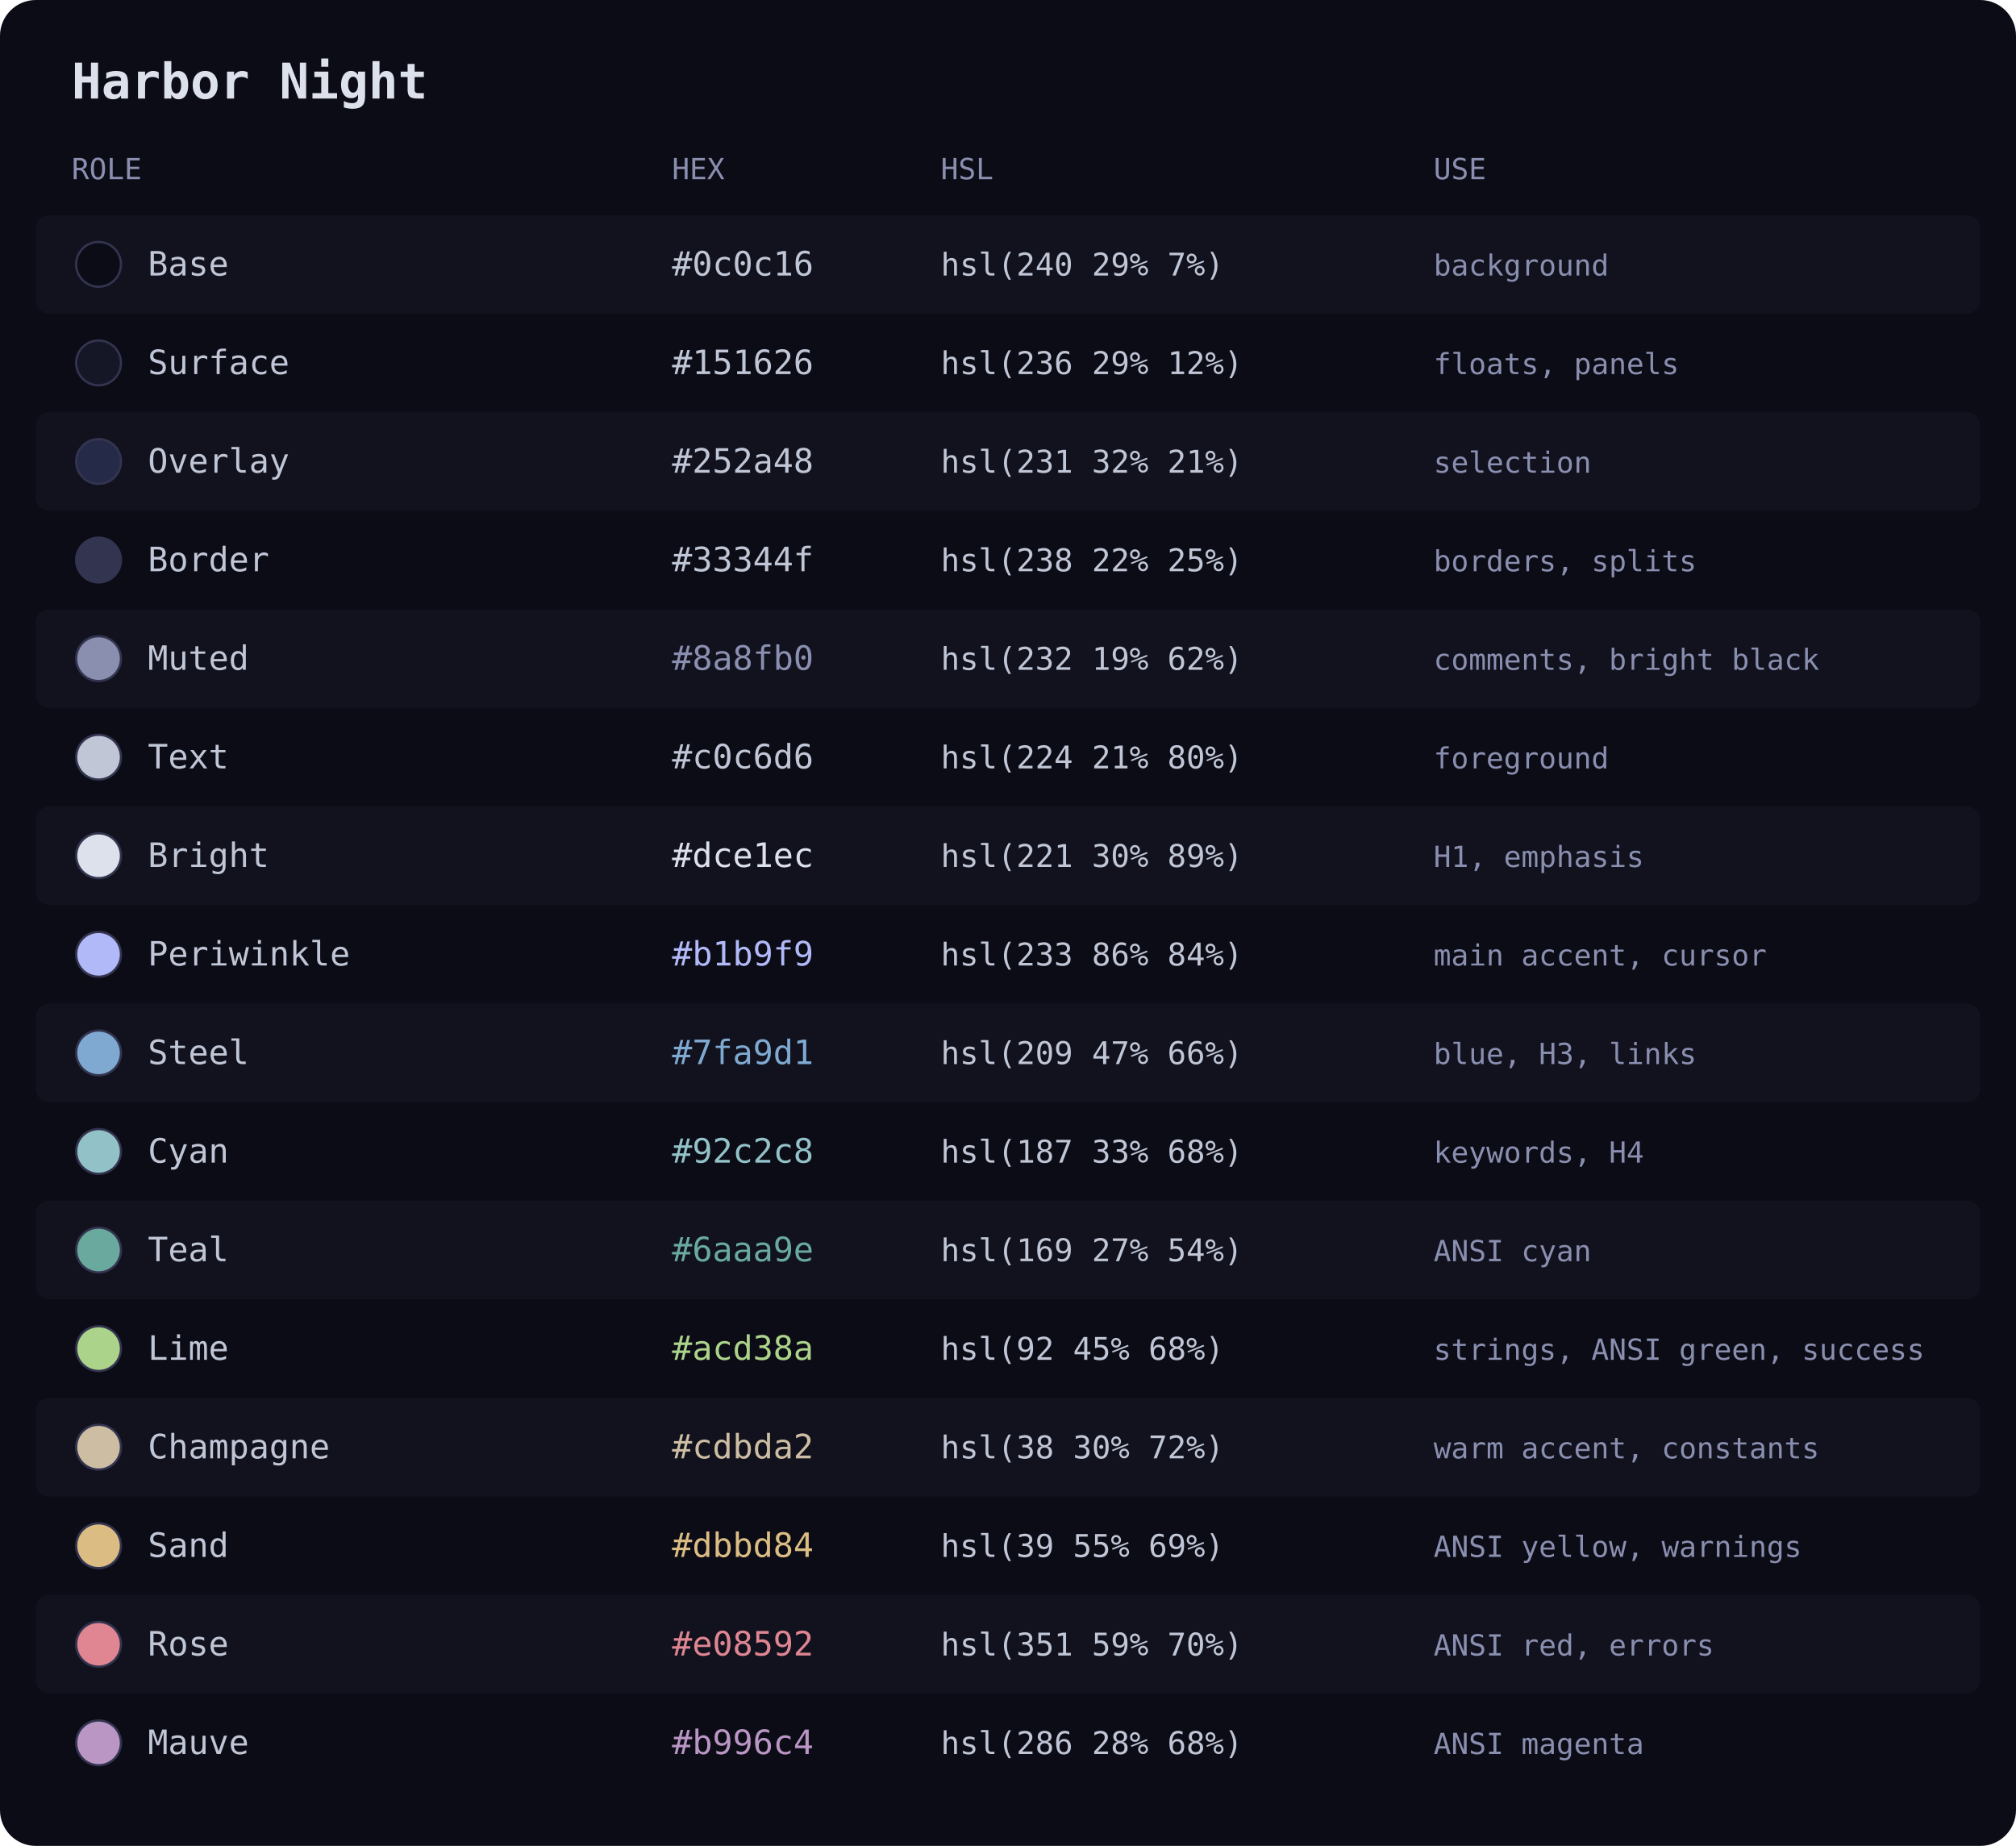
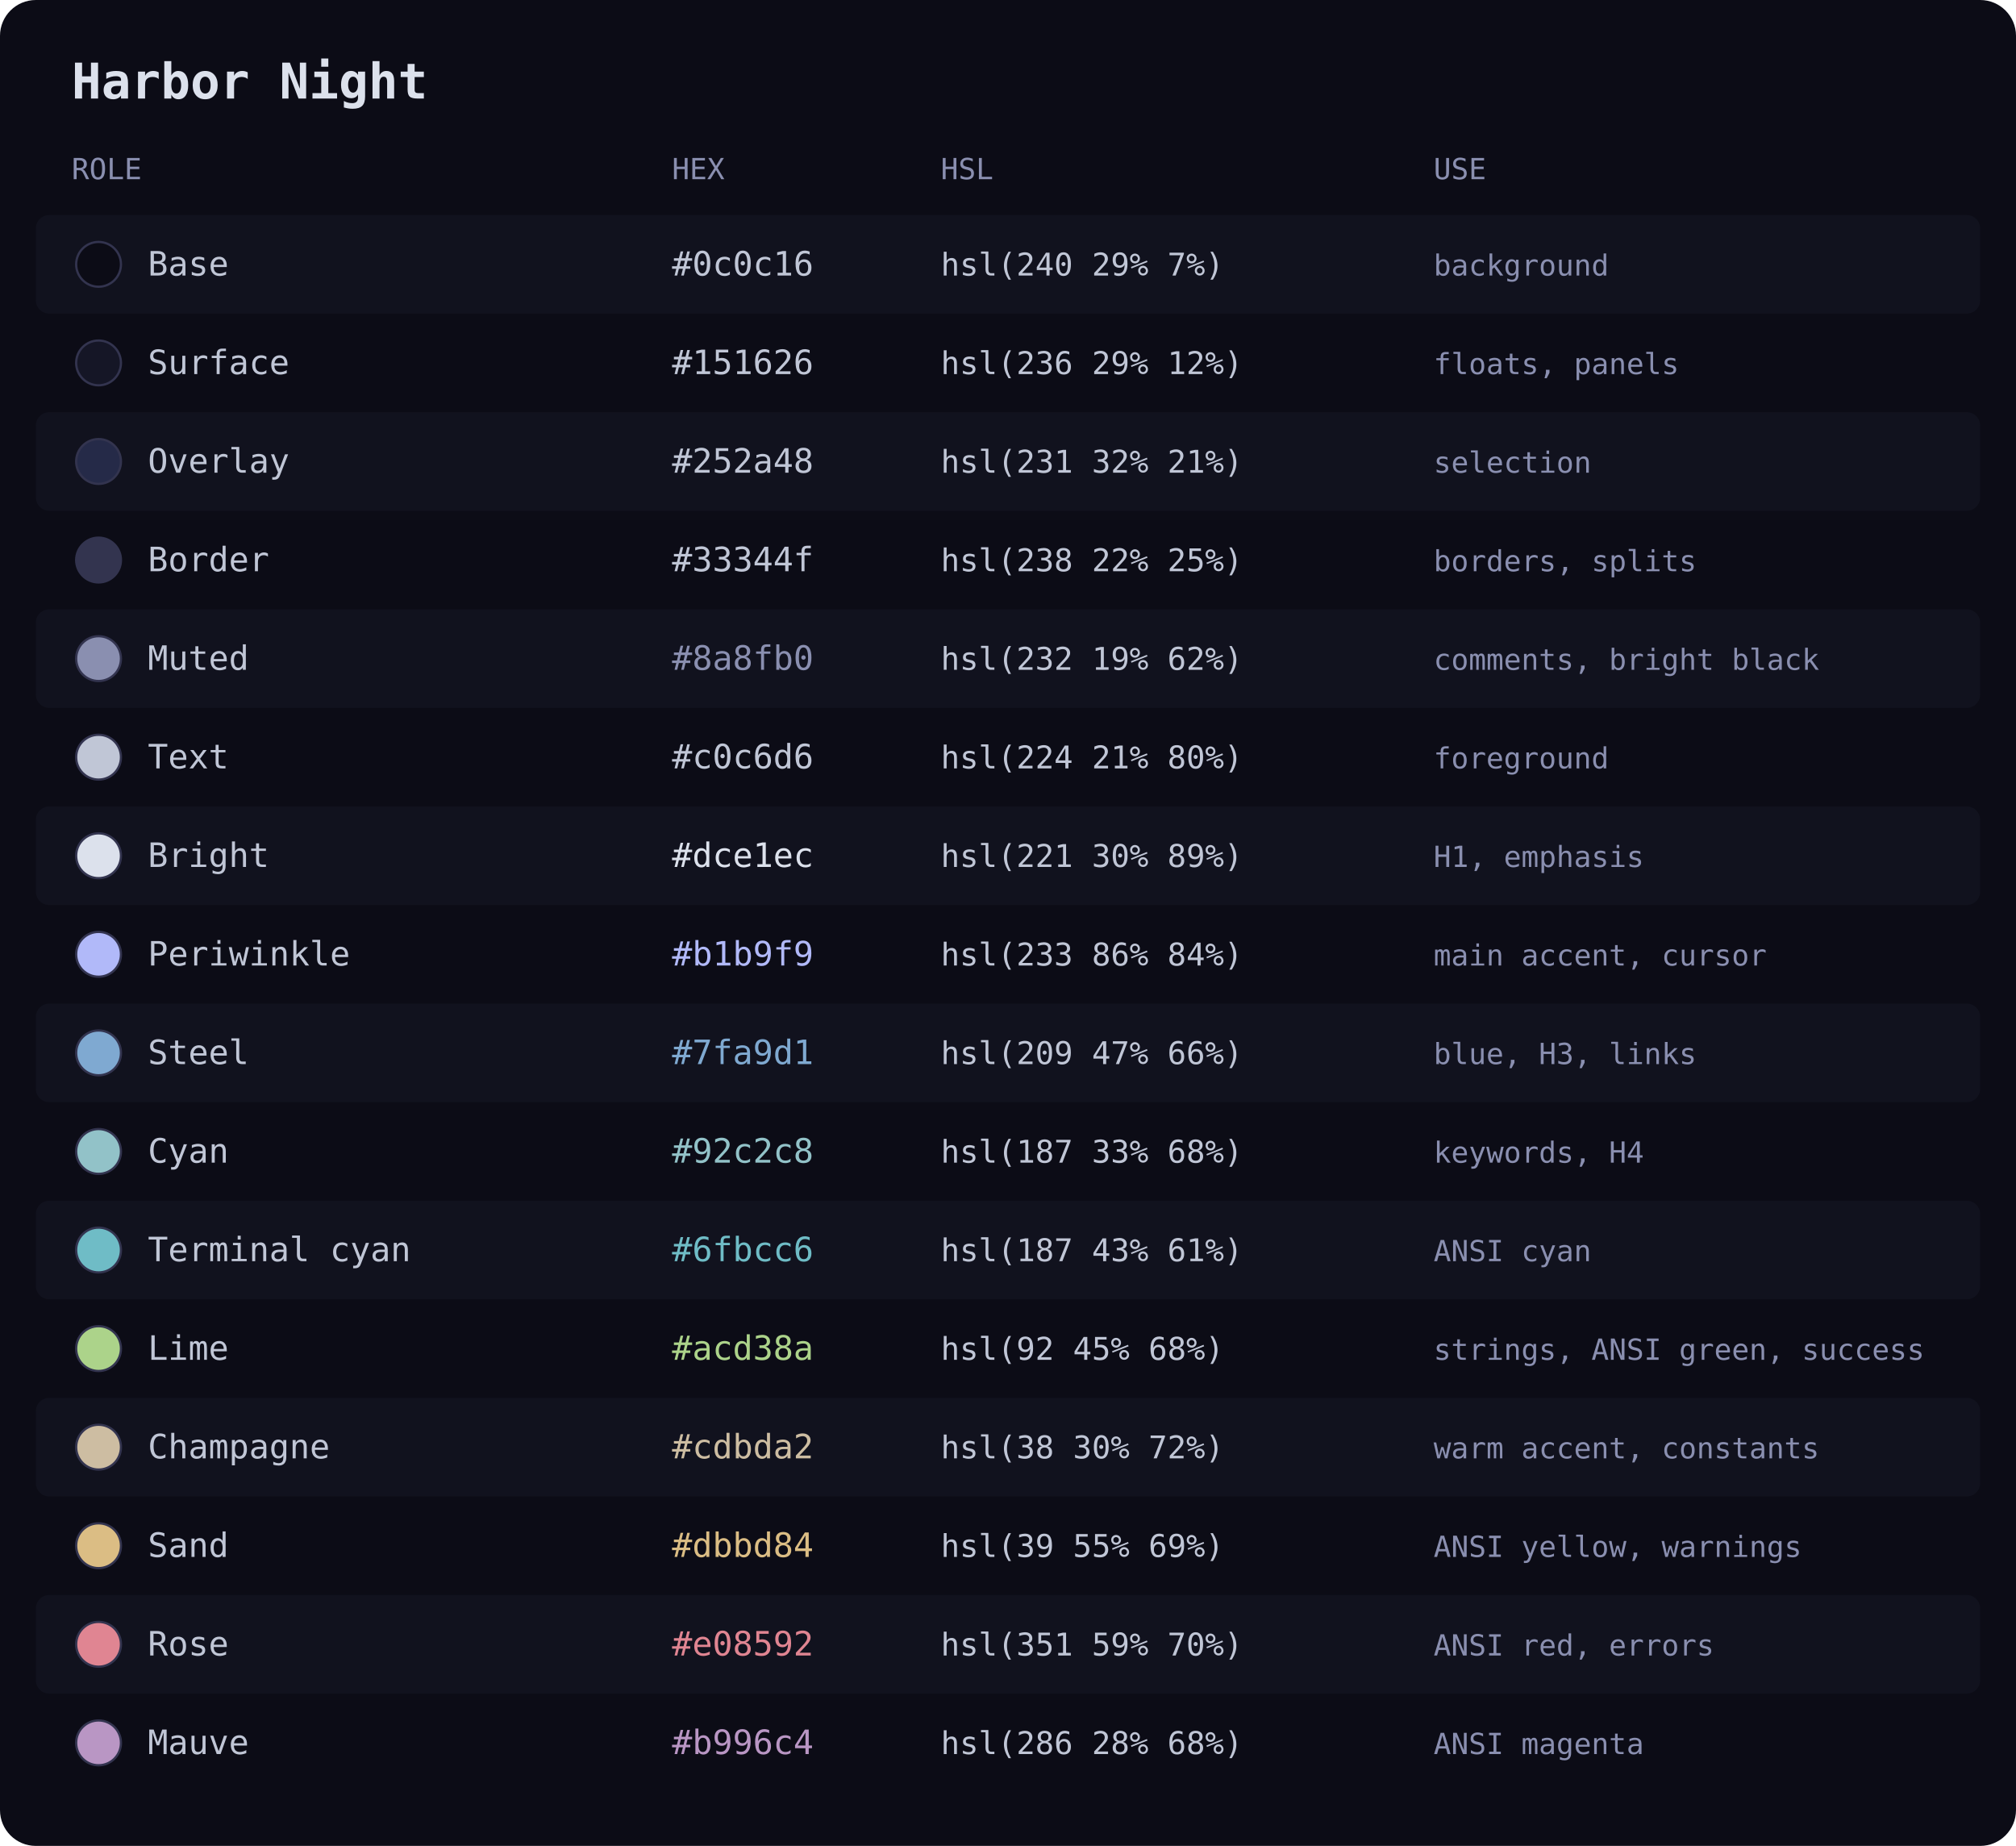
<svg xmlns="http://www.w3.org/2000/svg" width="900" height="824" viewBox="0 0 900 824" font-family="ui-monospace,SFMono-Regular,Menlo,Consolas,monospace">
  <rect width="900" height="824" rx="16" fill="#0c0c16" />
  <text x="32" y="44" fill="#dce1ec" font-size="22" font-weight="600">Harbor Night</text>
  <text x="32" y="80" fill="#8a8fb0" font-size="13">ROLE</text>
  <text x="300" y="80" fill="#8a8fb0" font-size="13">HEX</text>
  <text x="420" y="80" fill="#8a8fb0" font-size="13">HSL</text>
  <text x="640" y="80" fill="#8a8fb0" font-size="13">USE</text>
  <rect x="16" y="96" width="868" height="44" rx="6" fill="#11121e" />
  <circle cx="44" cy="118.0" r="10" fill="#0c0c16" stroke="#33344f" />
  <text x="66" y="123.0" fill="#c0c6d6" font-size="15">Base</text>
  <text x="300" y="123.0" fill="#c0c6d6" font-size="15">#0c0c16</text>
  <text x="420" y="123.0" fill="#c0c6d6" font-size="14">hsl(240 29% 7%)</text>
  <text x="640" y="123.0" fill="#8a8fb0" font-size="13">background</text>
  <circle cx="44" cy="162.0" r="10" fill="#151626" stroke="#33344f" />
  <text x="66" y="167.0" fill="#c0c6d6" font-size="15">Surface</text>
  <text x="300" y="167.0" fill="#c0c6d6" font-size="15">#151626</text>
  <text x="420" y="167.0" fill="#c0c6d6" font-size="14">hsl(236 29% 12%)</text>
  <text x="640" y="167.0" fill="#8a8fb0" font-size="13">floats, panels</text>
  <rect x="16" y="184" width="868" height="44" rx="6" fill="#11121e" />
  <circle cx="44" cy="206.0" r="10" fill="#252a48" stroke="#33344f" />
  <text x="66" y="211.0" fill="#c0c6d6" font-size="15">Overlay</text>
  <text x="300" y="211.0" fill="#c0c6d6" font-size="15">#252a48</text>
  <text x="420" y="211.0" fill="#c0c6d6" font-size="14">hsl(231 32% 21%)</text>
  <text x="640" y="211.0" fill="#8a8fb0" font-size="13">selection</text>
  <circle cx="44" cy="250.0" r="10" fill="#33344f" stroke="#33344f" />
  <text x="66" y="255.0" fill="#c0c6d6" font-size="15">Border</text>
  <text x="300" y="255.0" fill="#c0c6d6" font-size="15">#33344f</text>
  <text x="420" y="255.0" fill="#c0c6d6" font-size="14">hsl(238 22% 25%)</text>
  <text x="640" y="255.0" fill="#8a8fb0" font-size="13">borders, splits</text>
  <rect x="16" y="272" width="868" height="44" rx="6" fill="#11121e" />
  <circle cx="44" cy="294.0" r="10" fill="#8a8fb0" stroke="#33344f" />
  <text x="66" y="299.0" fill="#c0c6d6" font-size="15">Muted</text>
  <text x="300" y="299.0" fill="#8a8fb0" font-size="15">#8a8fb0</text>
  <text x="420" y="299.0" fill="#c0c6d6" font-size="14">hsl(232 19% 62%)</text>
  <text x="640" y="299.0" fill="#8a8fb0" font-size="13">comments, bright black</text>
  <circle cx="44" cy="338.0" r="10" fill="#c0c6d6" stroke="#33344f" />
  <text x="66" y="343.0" fill="#c0c6d6" font-size="15">Text</text>
  <text x="300" y="343.0" fill="#c0c6d6" font-size="15">#c0c6d6</text>
  <text x="420" y="343.0" fill="#c0c6d6" font-size="14">hsl(224 21% 80%)</text>
  <text x="640" y="343.0" fill="#8a8fb0" font-size="13">foreground</text>
  <rect x="16" y="360" width="868" height="44" rx="6" fill="#11121e" />
  <circle cx="44" cy="382.0" r="10" fill="#dce1ec" stroke="#33344f" />
  <text x="66" y="387.0" fill="#c0c6d6" font-size="15">Bright</text>
  <text x="300" y="387.0" fill="#dce1ec" font-size="15">#dce1ec</text>
  <text x="420" y="387.0" fill="#c0c6d6" font-size="14">hsl(221 30% 89%)</text>
  <text x="640" y="387.0" fill="#8a8fb0" font-size="13">H1, emphasis</text>
  <circle cx="44" cy="426.0" r="10" fill="#b1b9f9" stroke="#33344f" />
  <text x="66" y="431.0" fill="#c0c6d6" font-size="15">Periwinkle</text>
  <text x="300" y="431.0" fill="#b1b9f9" font-size="15">#b1b9f9</text>
  <text x="420" y="431.0" fill="#c0c6d6" font-size="14">hsl(233 86% 84%)</text>
  <text x="640" y="431.0" fill="#8a8fb0" font-size="13">main accent, cursor</text>
  <rect x="16" y="448" width="868" height="44" rx="6" fill="#11121e" />
  <circle cx="44" cy="470.0" r="10" fill="#7fa9d1" stroke="#33344f" />
  <text x="66" y="475.0" fill="#c0c6d6" font-size="15">Steel</text>
  <text x="300" y="475.0" fill="#7fa9d1" font-size="15">#7fa9d1</text>
  <text x="420" y="475.0" fill="#c0c6d6" font-size="14">hsl(209 47% 66%)</text>
  <text x="640" y="475.0" fill="#8a8fb0" font-size="13">blue, H3, links</text>
  <circle cx="44" cy="514.0" r="10" fill="#92c2c8" stroke="#33344f" />
  <text x="66" y="519.0" fill="#c0c6d6" font-size="15">Cyan</text>
  <text x="300" y="519.0" fill="#92c2c8" font-size="15">#92c2c8</text>
  <text x="420" y="519.0" fill="#c0c6d6" font-size="14">hsl(187 33% 68%)</text>
  <text x="640" y="519.0" fill="#8a8fb0" font-size="13">keywords, H4</text>
  <rect x="16" y="536" width="868" height="44" rx="6" fill="#11121e" />
-   <circle cx="44" cy="558.0" r="10" fill="#6aaa9e" stroke="#33344f" />
-   <text x="66" y="563.0" fill="#c0c6d6" font-size="15">Teal</text>
-   <text x="300" y="563.0" fill="#6aaa9e" font-size="15">#6aaa9e</text>
-   <text x="420" y="563.0" fill="#c0c6d6" font-size="14">hsl(169 27% 54%)</text>
+   <circle cx="44" cy="558.0" r="10" fill="#6fbcc6" stroke="#33344f" />
+   <text x="66" y="563.0" fill="#c0c6d6" font-size="15">Terminal cyan</text>
+   <text x="300" y="563.0" fill="#6fbcc6" font-size="15">#6fbcc6</text>
+   <text x="420" y="563.0" fill="#c0c6d6" font-size="14">hsl(187 43% 61%)</text>
  <text x="640" y="563.0" fill="#8a8fb0" font-size="13">ANSI cyan</text>
  <circle cx="44" cy="602.0" r="10" fill="#acd38a" stroke="#33344f" />
  <text x="66" y="607.0" fill="#c0c6d6" font-size="15">Lime</text>
  <text x="300" y="607.0" fill="#acd38a" font-size="15">#acd38a</text>
  <text x="420" y="607.0" fill="#c0c6d6" font-size="14">hsl(92 45% 68%)</text>
  <text x="640" y="607.0" fill="#8a8fb0" font-size="13">strings, ANSI green, success</text>
  <rect x="16" y="624" width="868" height="44" rx="6" fill="#11121e" />
  <circle cx="44" cy="646.0" r="10" fill="#cdbda2" stroke="#33344f" />
  <text x="66" y="651.0" fill="#c0c6d6" font-size="15">Champagne</text>
  <text x="300" y="651.0" fill="#cdbda2" font-size="15">#cdbda2</text>
  <text x="420" y="651.0" fill="#c0c6d6" font-size="14">hsl(38 30% 72%)</text>
  <text x="640" y="651.0" fill="#8a8fb0" font-size="13">warm accent, constants</text>
  <circle cx="44" cy="690.0" r="10" fill="#dbbd84" stroke="#33344f" />
  <text x="66" y="695.0" fill="#c0c6d6" font-size="15">Sand</text>
  <text x="300" y="695.0" fill="#dbbd84" font-size="15">#dbbd84</text>
  <text x="420" y="695.0" fill="#c0c6d6" font-size="14">hsl(39 55% 69%)</text>
  <text x="640" y="695.0" fill="#8a8fb0" font-size="13">ANSI yellow, warnings</text>
  <rect x="16" y="712" width="868" height="44" rx="6" fill="#11121e" />
  <circle cx="44" cy="734.0" r="10" fill="#e08592" stroke="#33344f" />
  <text x="66" y="739.0" fill="#c0c6d6" font-size="15">Rose</text>
  <text x="300" y="739.0" fill="#e08592" font-size="15">#e08592</text>
  <text x="420" y="739.0" fill="#c0c6d6" font-size="14">hsl(351 59% 70%)</text>
  <text x="640" y="739.0" fill="#8a8fb0" font-size="13">ANSI red, errors</text>
  <circle cx="44" cy="778.0" r="10" fill="#b996c4" stroke="#33344f" />
  <text x="66" y="783.0" fill="#c0c6d6" font-size="15">Mauve</text>
  <text x="300" y="783.0" fill="#b996c4" font-size="15">#b996c4</text>
  <text x="420" y="783.0" fill="#c0c6d6" font-size="14">hsl(286 28% 68%)</text>
  <text x="640" y="783.0" fill="#8a8fb0" font-size="13">ANSI magenta</text>
</svg>
